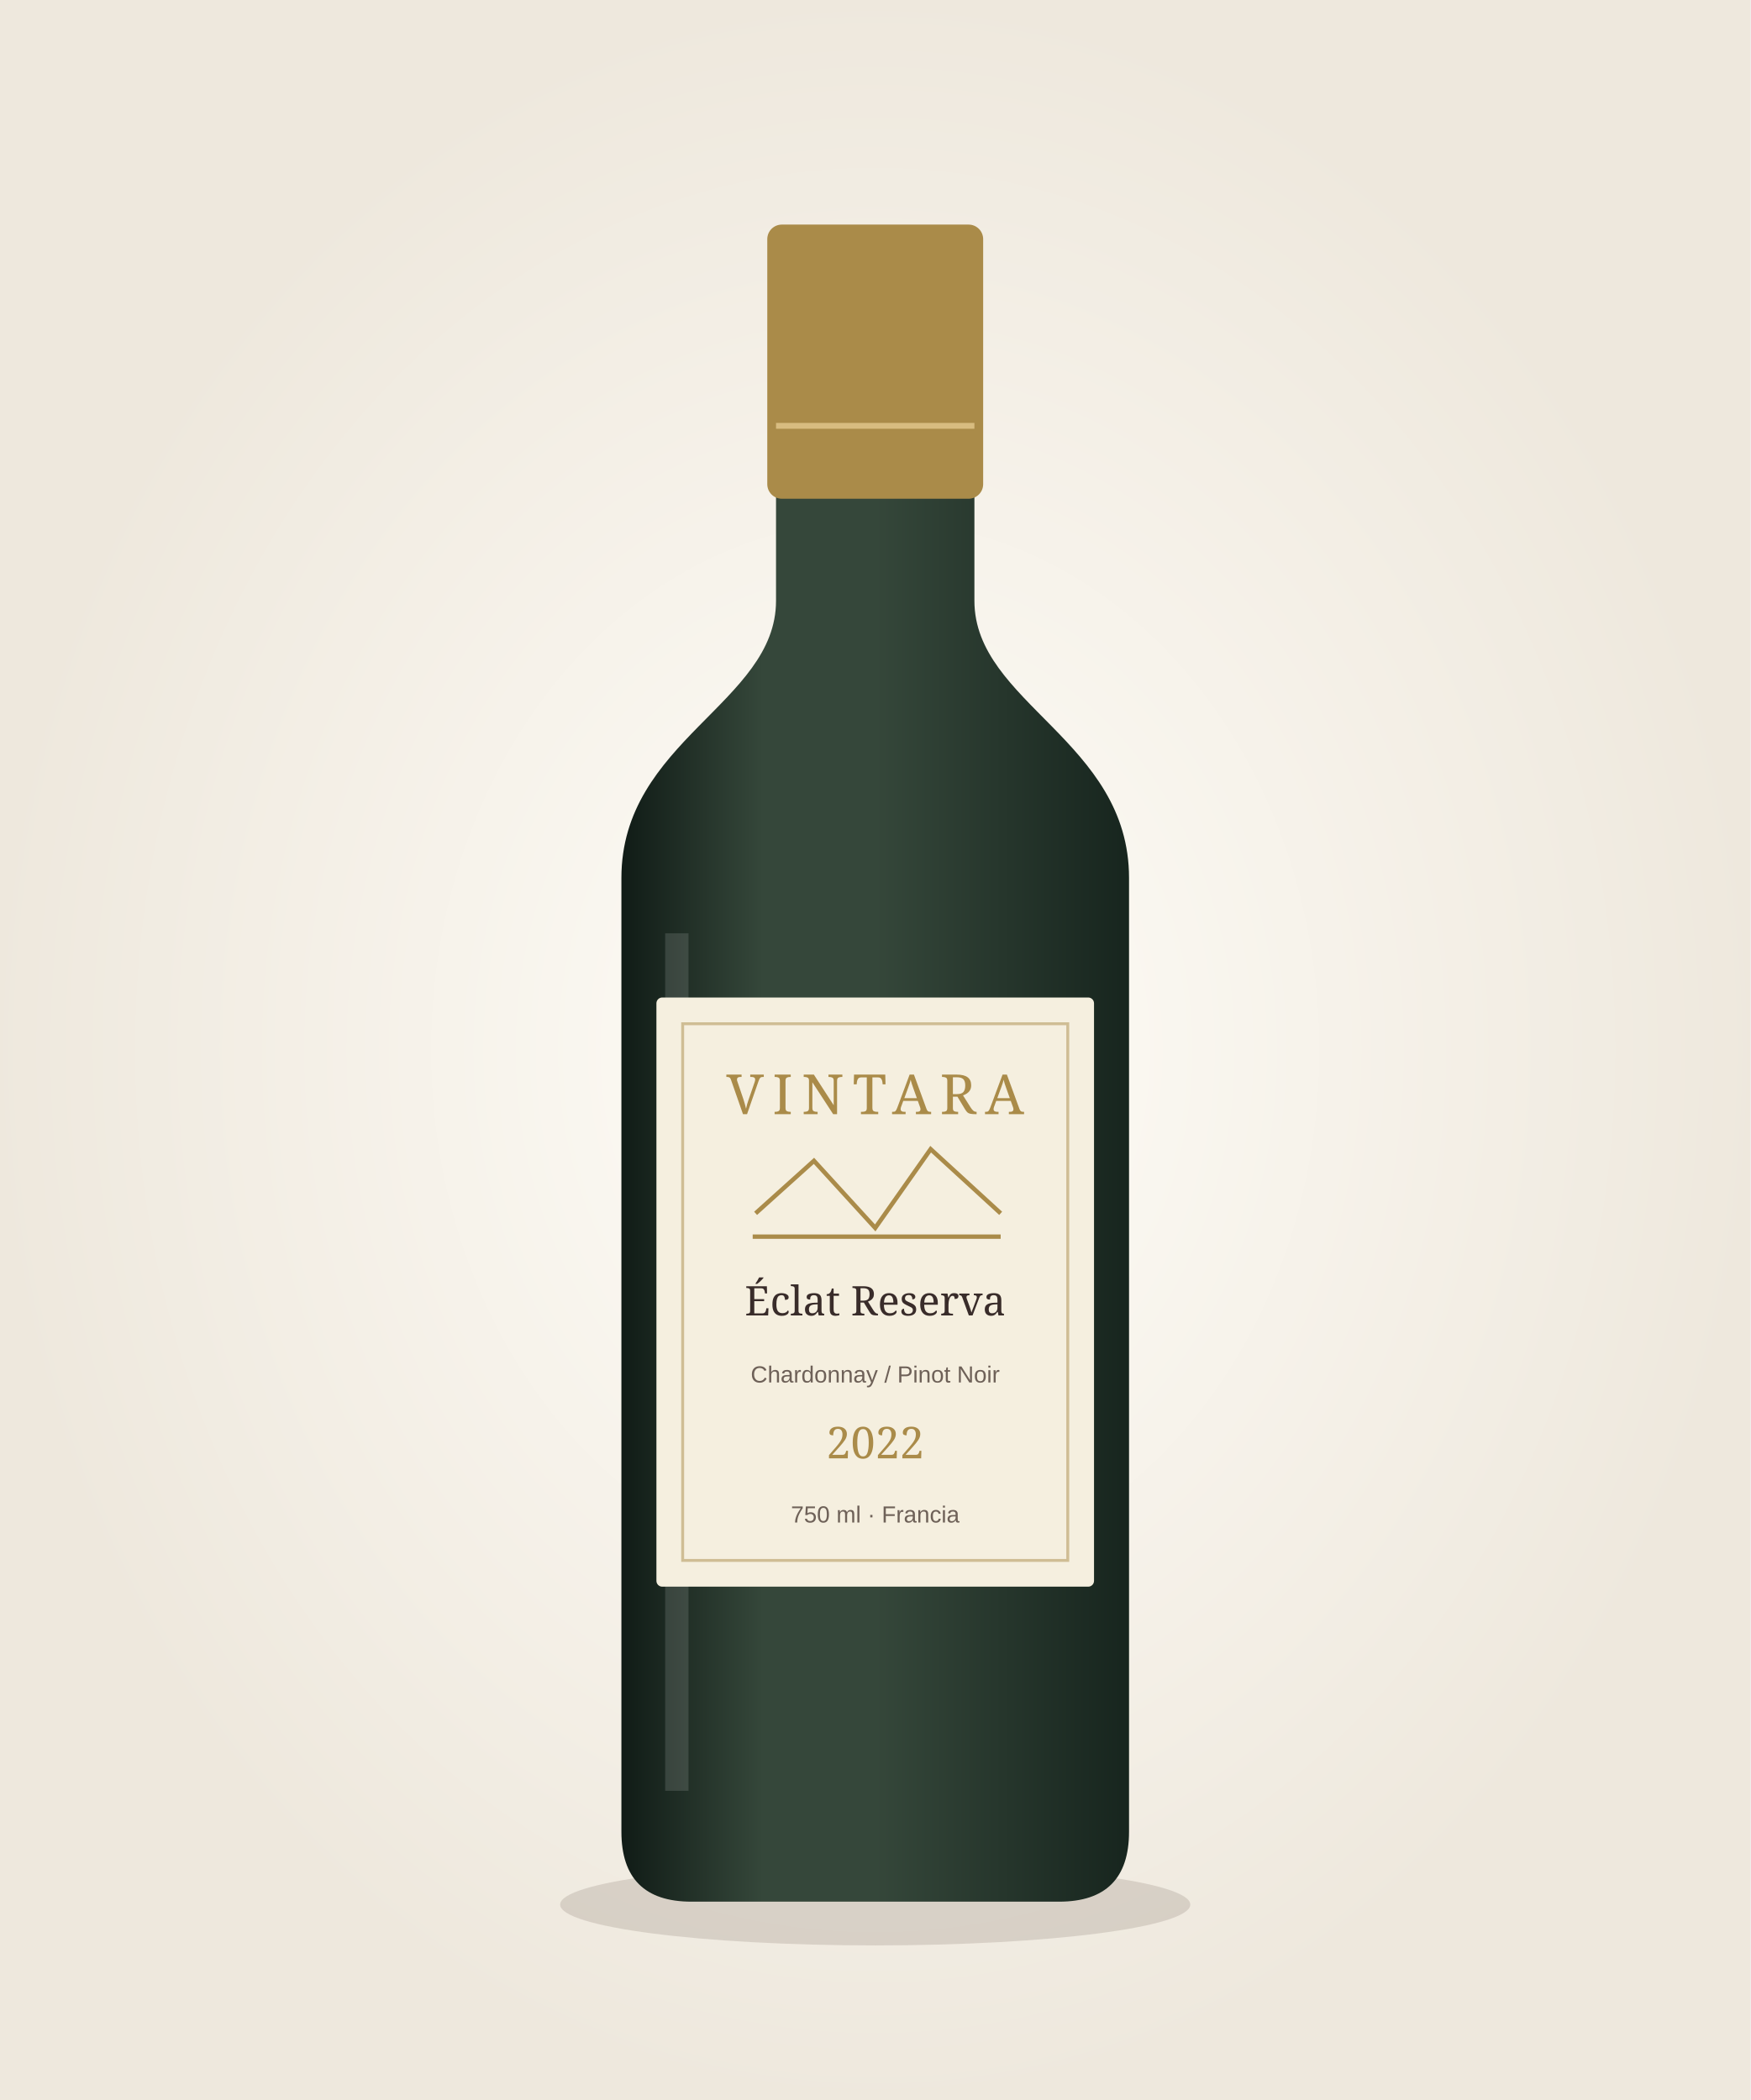
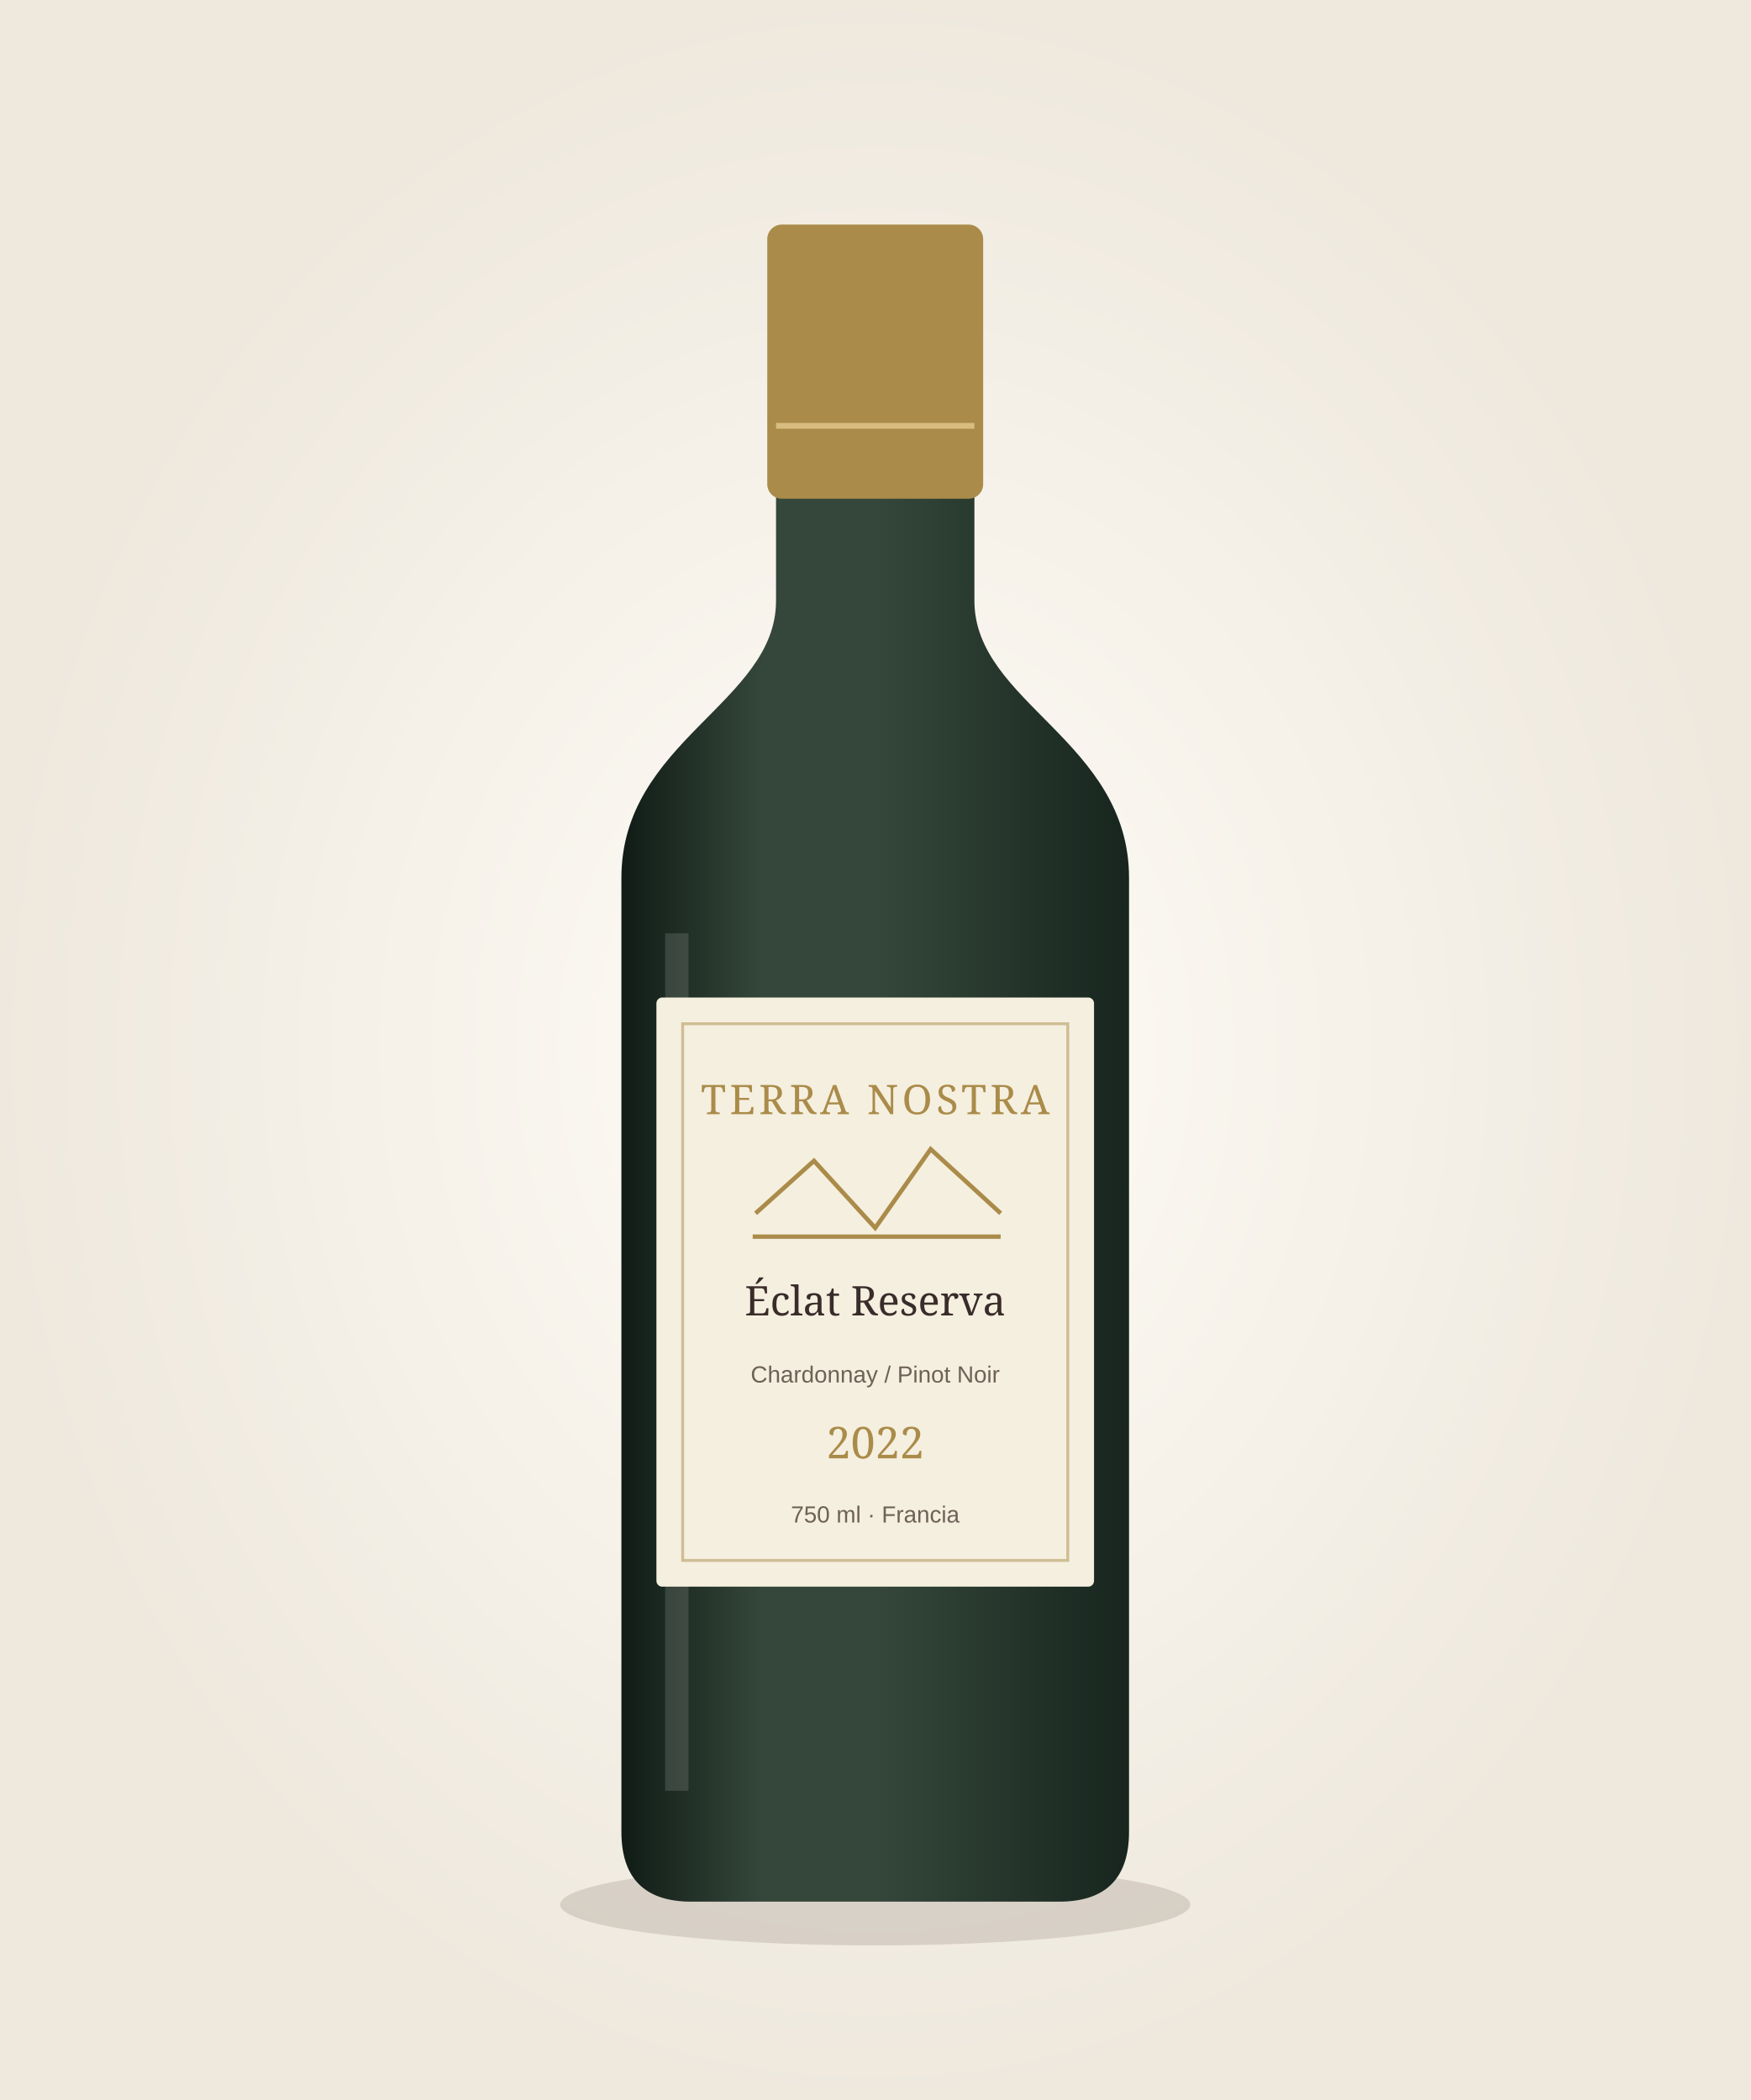
<svg xmlns="http://www.w3.org/2000/svg" width="600" height="720" viewBox="0 0 600 720" role="img" aria-label="Éclat Reserva, ilustración de botella">
  <defs>
    <linearGradient id="g">
      <stop stop-color="#101b16" />
      <stop offset=".28" stop-color="#35473a" />
      <stop offset=".5" stop-color="#35473a" />
      <stop offset="1" stop-color="#17251e" />
    </linearGradient>
    <radialGradient id="bg">
      <stop stop-color="#fffdf8" />
      <stop offset="1" stop-color="#eee8dd" />
    </radialGradient>
  </defs>
  <rect width="600" height="720" fill="url(#bg)" />
  <ellipse cx="300" cy="653" rx="108" ry="14" fill="#3d2820" opacity=".14" />
  <path d="M266 81h68v125c0 35 53 48 53 95v327q0 24-24 24H237q-24 0-24-24V301c0-47 53-60 53-95z" fill="url(#g)" />
  <path d="M232 320v294" stroke="#fff" stroke-width="8" opacity=".13" />
  <rect x="263" y="77" width="74" height="94" rx="5" fill="#aa8b49" />
  <path d="M266 146h68" stroke="#d8bc80" stroke-width="2" />
  <rect x="225" y="342" width="150" height="202" rx="2" fill="#f5efdf" />
  <rect x="234" y="351" width="132" height="184" fill="none" stroke="#aa8b49" opacity=".5" />
-   <text x="300" y="382" text-anchor="middle" font-family="Georgia,serif" font-size="19" letter-spacing="3" fill="#aa8b49">VINTARA</text>
+   <text x="300" y="382" text-anchor="middle" font-family="Georgia,serif" font-size="14" letter-spacing="1.3" fill="#aa8b49">TERRA NOSTRA</text>
  <path d="M259 416l20-18 21 23 19-27 24 22M258 424h85" fill="none" stroke="#aa8b49" stroke-width="1.5" />
  <text x="300" y="451" text-anchor="middle" font-family="Georgia,serif" font-size="14" fill="#392c2a">Éclat Reserva</text>
  <text x="300" y="474" text-anchor="middle" font-family="Arial,sans-serif" font-size="8" fill="#6e6158">Chardonnay / Pinot Noir</text>
  <text x="300" y="500" text-anchor="middle" font-family="Georgia,serif" font-size="15" fill="#aa8b49">2022</text>
  <text x="300" y="522" text-anchor="middle" font-family="Arial,sans-serif" font-size="8" fill="#6e6158">750 ml · Francia</text>
</svg>
